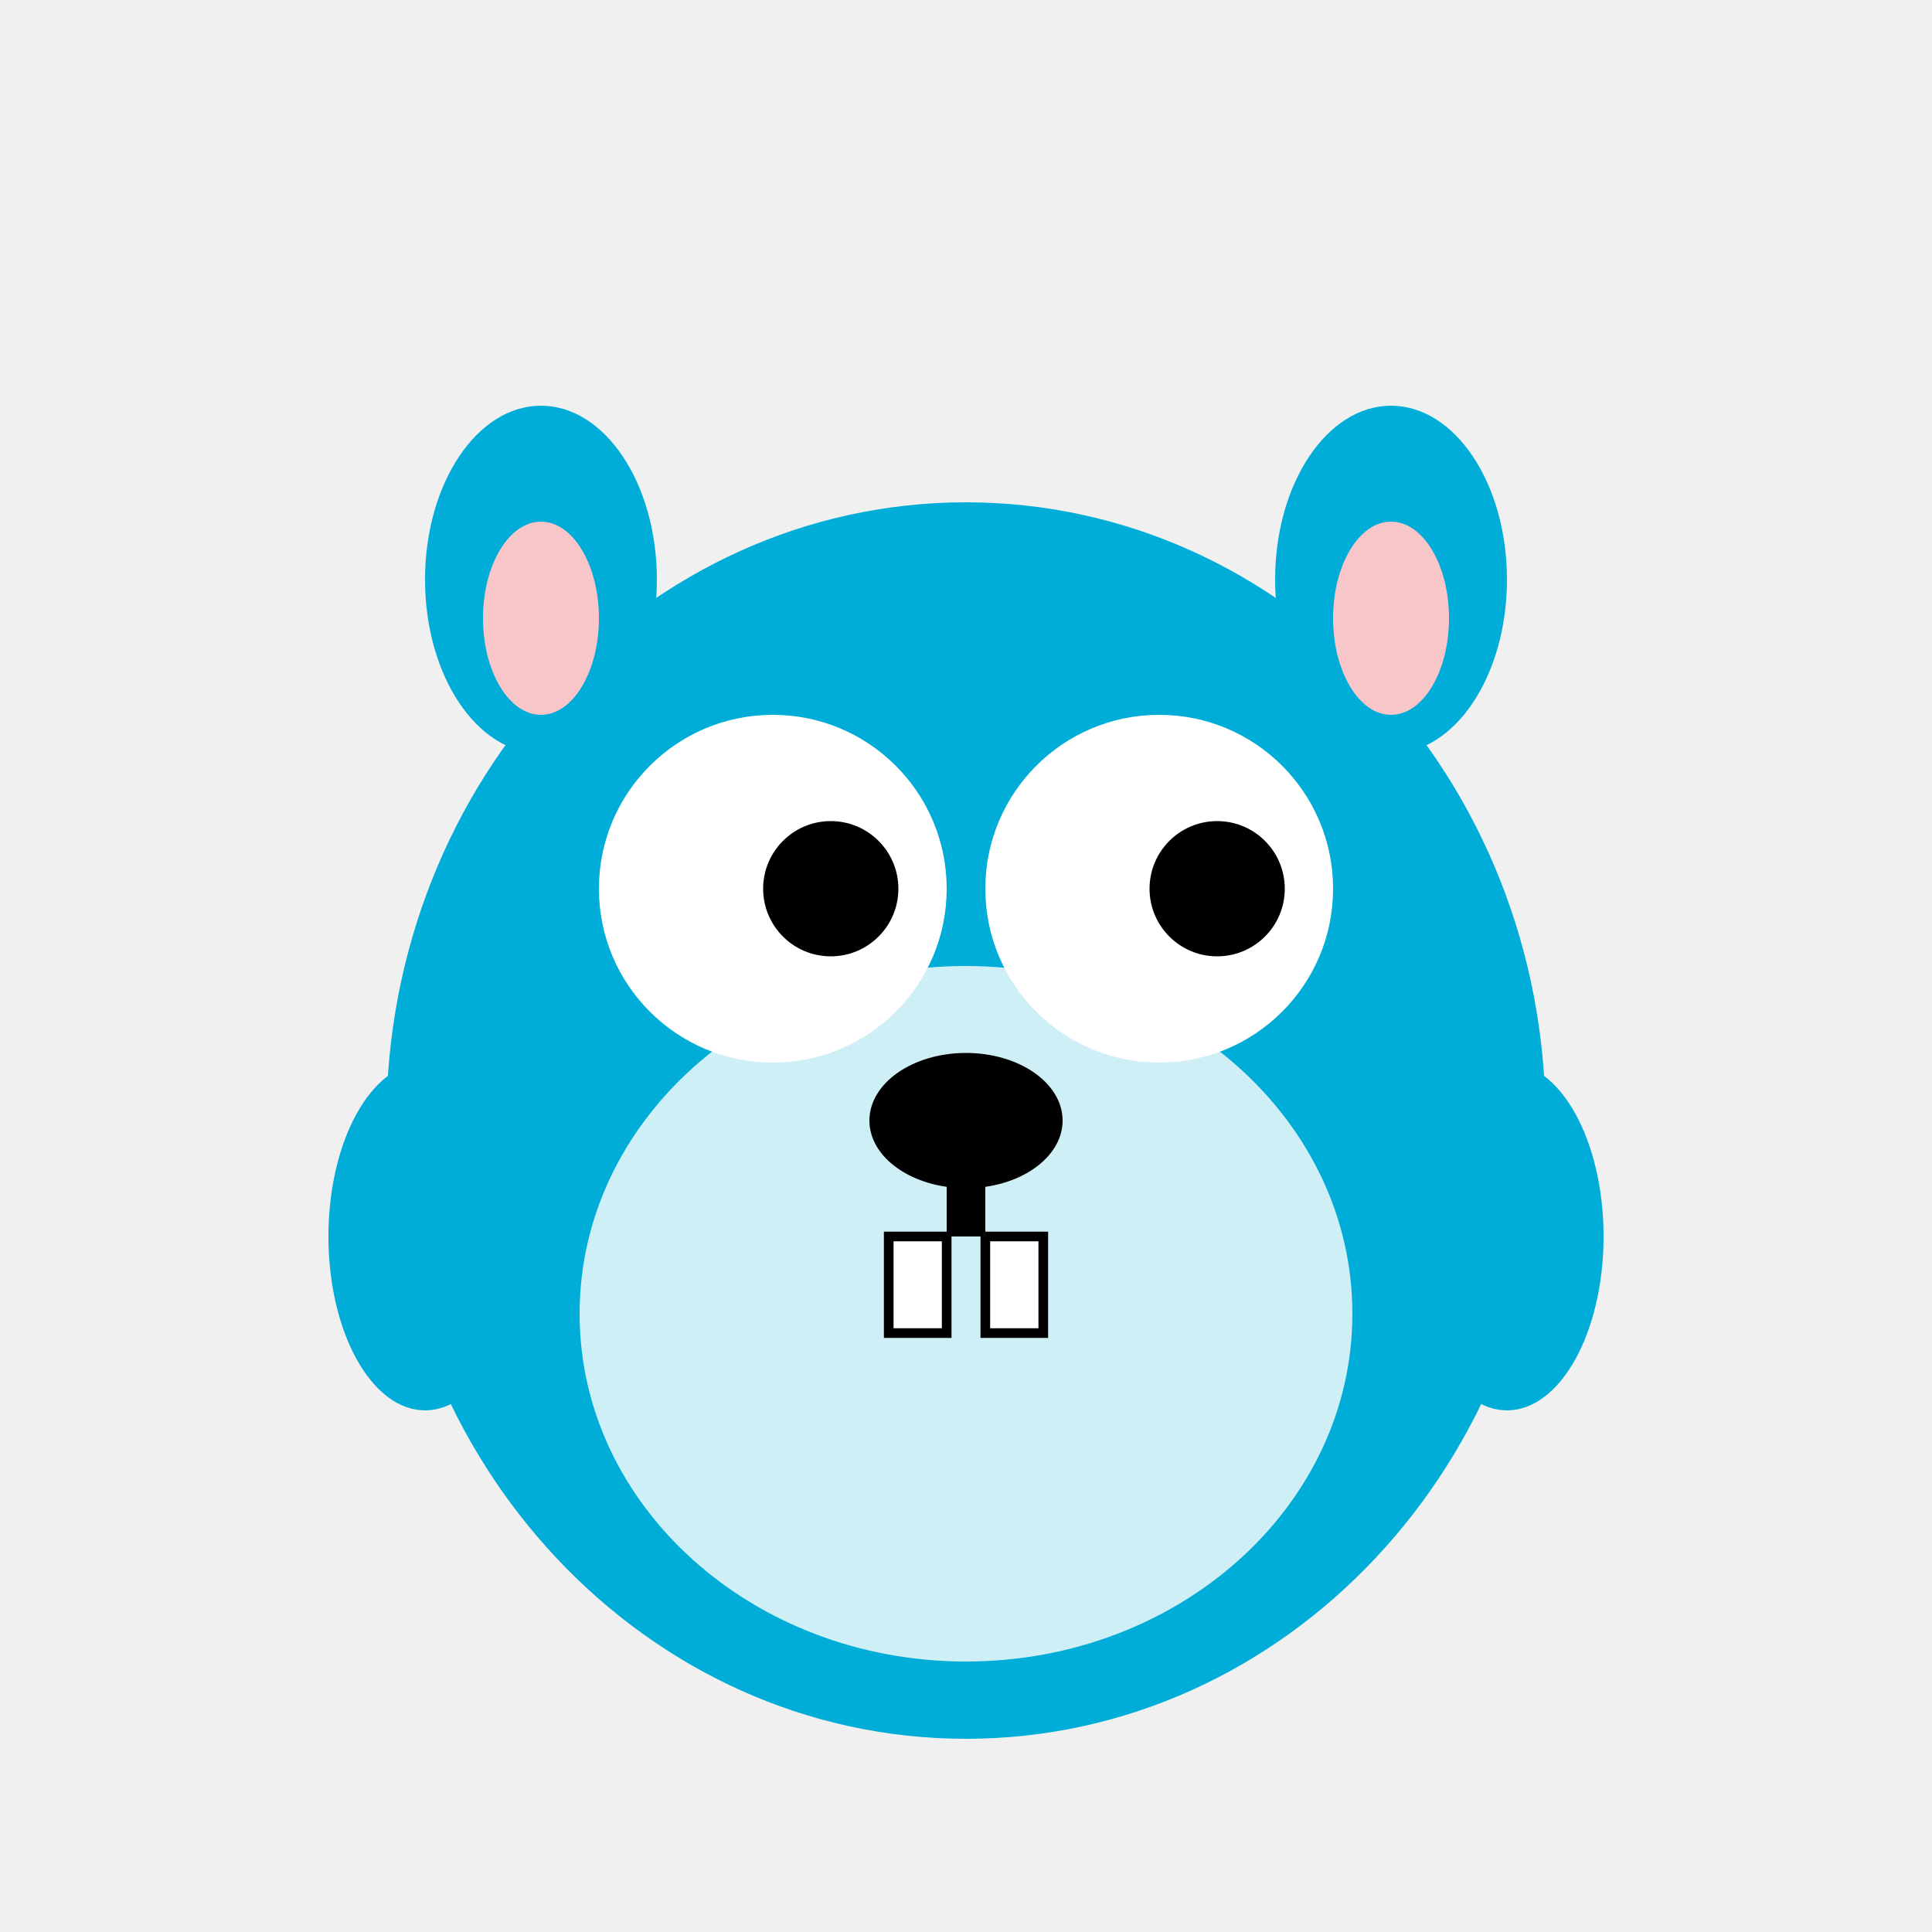
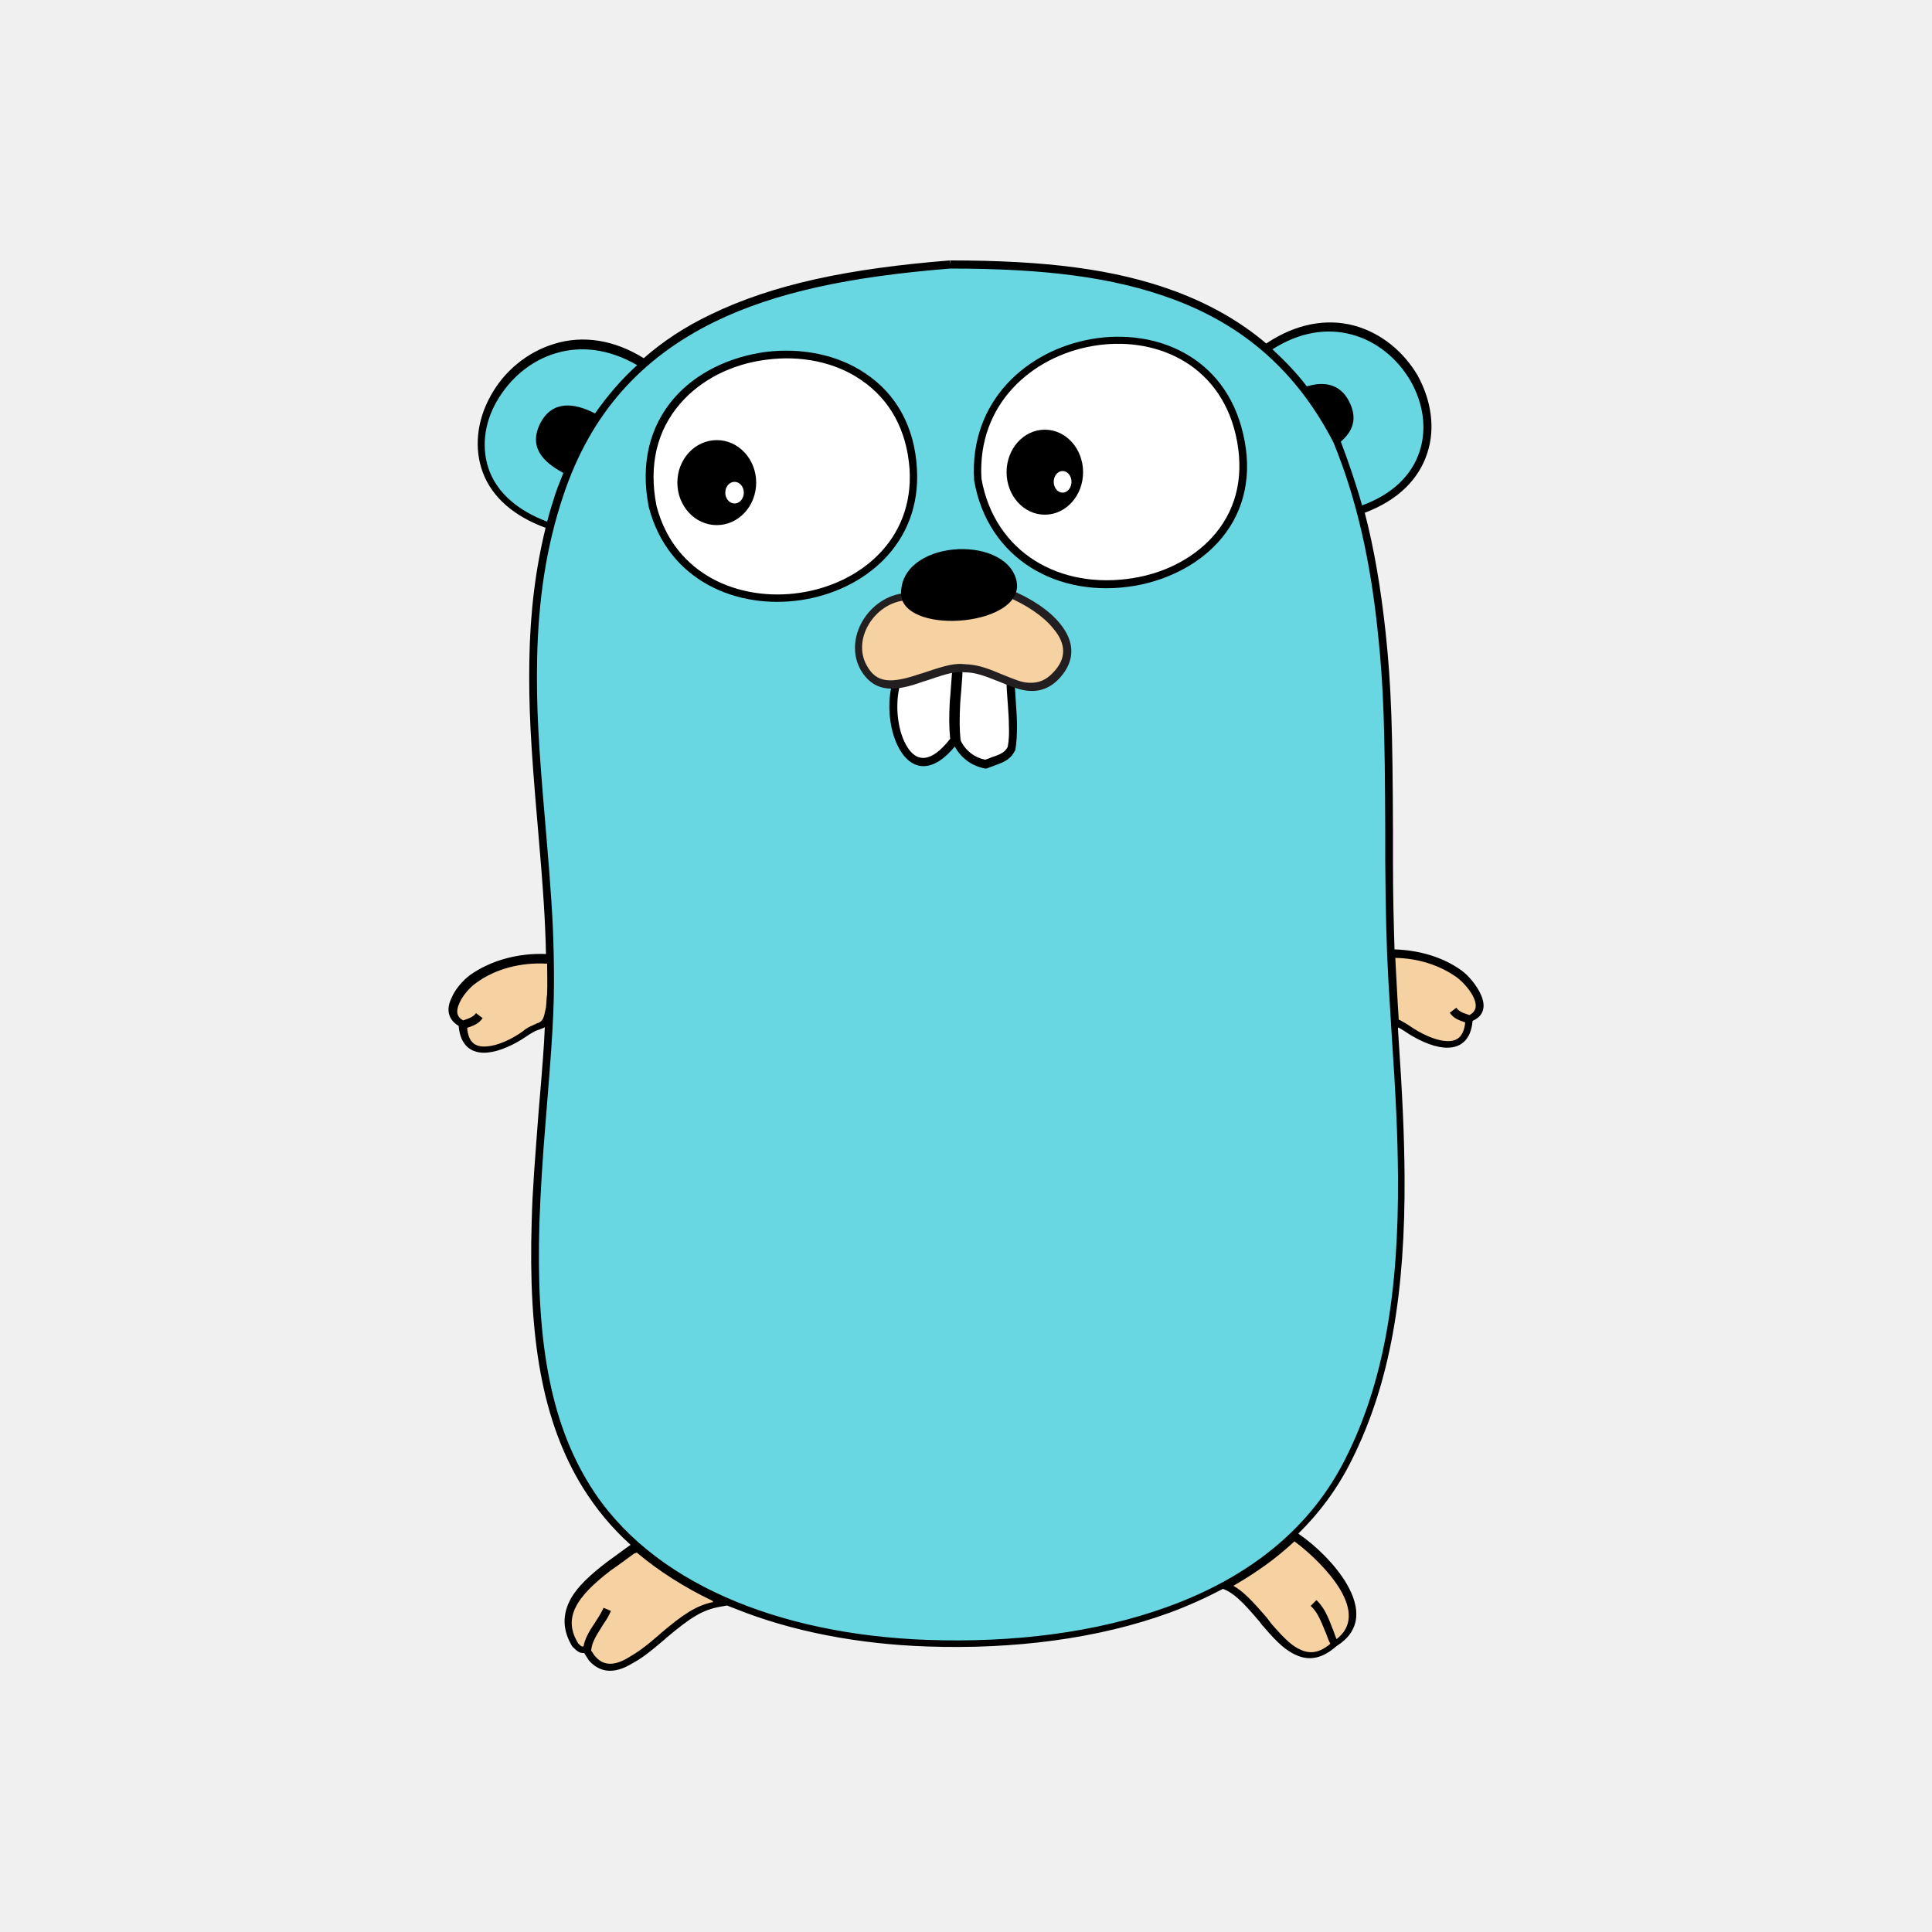
- <svg xmlns="http://www.w3.org/2000/svg" viewBox="0 0 100 100">
-   <ellipse cx="50" cy="58" rx="30" ry="32" fill="#00ADD8" />
-   <ellipse cx="50" cy="68" rx="20" ry="18" fill="#CFEFF7" />
-   <ellipse cx="28" cy="30" rx="6" ry="9" fill="#00ADD8" />
-   <ellipse cx="72" cy="30" rx="6" ry="9" fill="#00ADD8" />
-   <ellipse cx="28" cy="32" rx="3" ry="5" fill="#F8C5C9" />
-   <ellipse cx="72" cy="32" rx="3" ry="5" fill="#F8C5C9" />
-   <circle cx="40" cy="46" r="9" fill="#fff" />
-   <circle cx="60" cy="46" r="9" fill="#fff" />
-   <circle cx="43" cy="46" r="3.5" fill="#000" />
-   <circle cx="63" cy="46" r="3.5" fill="#000" />
-   <ellipse cx="50" cy="58" rx="5" ry="3.5" fill="#000" />
-   <rect x="49" y="58" width="2" height="6" fill="#000" />
-   <rect x="46" y="64" width="3" height="5" fill="#fff" stroke="#000" stroke-width="0.5" />
-   <rect x="51" y="64" width="3" height="5" fill="#fff" stroke="#000" stroke-width="0.5" />
-   <ellipse cx="22" cy="64" rx="5" ry="9" fill="#00ADD8" />
-   <ellipse cx="78" cy="64" rx="5" ry="9" fill="#00ADD8" />
+ <svg xmlns="http://www.w3.org/2000/svg" version="1.1" id="Layer_1" x="0px" y="0px" viewBox="-393 31 500 500" style="enable-background:new -393 31 500 500;" xml:space="preserve">
+   <style type="text/css">
+ 	.st0{fill:#F6D2A2;}
+ 	.st1{fill:#69D7E2;}
+ 	.st2{fill:#FFFFFF;}
+ 	.st3{fill:#231F20;}
+ </style>
+   <g id="XMLID_52_">
+     <path id="XMLID_54_" class="st0" d="M-273.5,296.1c0.5,10.8,11.3,5.8,16.1,2.4c4.6-3.2,6-0.5,6.4-6.8c0.3-4.2,0.7-8.3,0.5-12.5   c-7-0.6-14.6,1-20.3,5.2C-273.8,286.6-279.3,293.5-273.5,296.1" />
+     <path id="XMLID_55_" class="st0" d="M-58.6,428.7c8.3,5.1,23.5,20.6,11,28.2c-11.9,10.9-18.6-12-29.1-15.2   C-72.2,435.5-66.5,429.8-58.6,428.7z" />
+     <path id="XMLID_56_" class="st0" d="M-206.6,446.1c-9.7,1.5-15.2,10.3-23.4,14.8c-7.6,4.5-10.6-1.5-11.2-2.7   c-1.2-0.5-1,0.5-2.9-1.4c-7.1-11.2,7.3-19.4,14.9-24.9C-218.8,429.8-212.2,438.9-206.6,446.1z" />
+     <path id="XMLID_57_" class="st0" d="M-12.6,294.7c-0.5,10.8-11.3,5.8-16.1,2.4c-4.6-3.2-6-0.5-6.4-6.8c-0.3-4.2-0.7-8.3-0.5-12.5   c7-0.6,14.6,1,20.3,5.2C-12.4,285.2-6.8,292.1-12.6,294.7" />
+     <path id="XMLID_58_" class="st1" d="M-41.2,163.2C-3.8,150-33,98.8-65.6,121.4c-21.4-18.3-50.8-21.7-81.7-21.7   c-30.3,2.4-59.1,8-79.2,25.5c-32.5-20.9-62.4,29.3-24.3,42c-10.7,41.5,1.5,83.8-0.2,126c-1.6,37.9-11.5,88.7,9.5,122.7   c17.9,29.1,56.4,39.5,88.2,40.6c40.5,1.5,89.6-8.5,109.3-47.7c18.8-37.4,13.6-84,11.2-124.3C-35.1,243.8-30.6,202.5-41.2,163.2z" />
+     <path id="XMLID_67_" d="M-9.8,288.3c-1-2.2-3-4.7-4.9-6.1c-4.8-3.5-11-5.3-17.4-5.5c-0.2-6.5-0.4-13.6-0.4-22.6v-8.2   c-0.1-25.8-0.4-37.1-1.9-51.2c-1.2-11.1-2.9-21.4-5.4-31c8.5-3.2,14-8.6,16.2-15.5c2.1-6.4,1-13.6-2.5-20   c-3.7-6.3-9.5-11-16.3-12.9c-7.3-2-15.3-0.5-22.9,4.6c-6.8-5.8-14.7-10.2-23.5-13.5c-15.6-5.8-33.7-8-58.3-8v1l-0.1-1   c-26.3,2.1-45.8,6.2-61.9,14c-6.5,3.1-12.3,6.9-17.3,11.3c-7.7-4.8-15.8-6-23.2-3.7c-6.9,2.1-12.9,7-16.4,13.4   c-3.6,6.4-4.4,13.7-2,20c2.4,6.3,8,11.2,16.2,14.2c-2.6,10.6-4,21.8-4.2,34.1c-0.2,12,0.3,21.7,2.2,43.5   c1.4,16.2,1.9,23.7,2.1,32.7c-7.1-0.3-14.2,1.6-19.6,5.4c-1.9,1.4-4,3.8-4.9,6.1c-1.4,2.9-0.8,5.5,1.9,7.1c0.4,5,3.2,7.3,7.5,6.9   c3.1-0.3,6.9-2,10.2-4.3c0.7-0.5,1.5-0.9,2.2-1.3c0.3-0.1,0.5-0.2,0.8-0.3c0,0,0.6-0.2,0.8-0.3c0.3-0.1,0.6-0.2,0.8-0.4   c-0.2,4.9-0.6,10.1-1.6,21.8c-1,13.2-1.6,20.4-1.8,28.5c-0.9,29.9,2.6,51.7,13.3,69c3.4,5.4,7.4,10.3,12.3,14.7   c-0.9,0.6-4.9,3.6-6.2,4.5c-4.4,3.4-7.4,6.2-9.2,9.3c-2.3,4.1-2.3,8.2,0.3,12.5l0.1,0.1l0.1,0.1c1.2,1.2,1.8,1.5,2.6,1.5h0.1h0.2   c0.1,0.2,0.2,0.3,0.3,0.5c0.3,0.5,0.6,0.9,0.9,1.4c2.6,3,6.3,3.8,11.2,0.8c2.6-1.4,4.5-2.9,8.5-6.3c0.1-0.1,0.1-0.1,0.2-0.2   c6.4-5.4,9.5-7.4,14.2-8.2l1.7-0.3c0.6,0.3,1.3,0.5,2,0.8c14.9,6,32.1,9.2,49.6,9.8c22.6,0.8,44.4-2,62.8-8.7   c4.9-1.8,9.5-3.9,13.9-6.2c2.7,1,5,3.2,9.4,8.4c0.2,0.2,0.2,0.2,0.3,0.4c0.2,0.2,0.2,0.3,0.3,0.4c0.2,0.3,0.5,0.5,0.7,0.8   c3.5,4.1,5.8,6.1,8.4,7.2c3.5,1.5,6.8,0.7,10.3-2.4c6.1-3.8,6.5-9.6,2.5-16.3c-2.8-4.7-7.7-9.6-12.4-12.8   c5.4-5.3,10.2-11.7,13.8-19c10.1-20.1,13.9-43.6,13.7-73.7c-0.1-10.7-0.5-20-1.7-37.8v-0.5c0.5,0.2,1,0.5,1.6,0.9   c3.2,2.2,7,4,10.2,4.3c4.3,0.4,7.1-1.9,7.5-6.9C-8.9,293.9-8.4,291.3-9.8,288.3z M-43.1,117.6c6.3,1.7,11.7,6.1,15.1,11.9   c3.4,5.9,4.3,12.5,2.4,18.3c-2,6.2-7,11.1-14.9,14c-1.6-5.7-3.5-11.2-5.5-16.5c3-2.6,4.5-5.9,2.1-10.5s-6.6-5.1-10.9-3.8   c-2.7-3.6-5.8-6.7-8.9-9.6C-56.8,117-49.7,115.8-43.1,117.6z M-266.3,153c-2.2-5.7-1.5-12.4,1.9-18.2c3.4-5.9,8.8-10.5,15.3-12.4   c6.7-2,13.9-1,21,3.1c-4.1,3.7-7.7,7.9-10.9,12.5c-5.4-2.8-11-3.4-14.1,2.4c-3.2,6.2,0.5,10.1,5.9,13c-0.7,1.8-1.5,3.7-2.1,5.5   c-0.7,2.3-1.5,4.7-2.1,7.1C-259.1,163.1-264.1,158.6-266.3,153z M-253.6,295.7c-0.1,0-0.7,0.2-0.7,0.3c-0.3,0.1-0.6,0.2-0.9,0.4   c-0.8,0.3-1.7,0.8-2.5,1.5c-2.9,2.1-6.5,3.7-9.2,3.9c-3.1,0.3-4.9-1-5.2-4.8c2.2-0.7,3.1-1.3,4-2.5l-1.7-1.3   c-0.6,0.8-1.3,1.2-3.1,1.8c-0.1,0-0.1,0-0.2,0.1c-1.7-0.9-2-2.4-1-4.5c0.8-1.9,2.7-4.1,4.3-5.2c5-3.7,11.7-5.4,18.4-5   c0,2.6,0.1,5.2,0,7.7c0,0.3,0,0.5-0.1,0.8c-0.1,1.5-0.1,2.1-0.2,2.8C-252.3,294.7-252.5,295.1-253.6,295.7z M-222,453.7   c-0.1,0.1-0.1,0.1-0.2,0.2c-3.9,3.4-5.8,4.7-8.2,6.1c-4,2.4-6.7,1.9-8.6-0.4c-0.3-0.3-0.5-0.7-0.7-1c-0.1-0.1-0.2-0.3-0.3-0.4   c0,0,0,0,0-0.1c0.2-1.9,0.9-3.2,2.8-6.2c0.1-0.1,0.1-0.1,0.1-0.2c1.2-1.7,1.7-2.6,2.2-3.8l-1.9-0.8c-0.4,0.9-0.9,1.8-2,3.5   c-0.1,0.1-0.1,0.1-0.1,0.2c-1.9,2.7-2.7,4.4-3.1,6.3h-0.1c0,0,0,0-0.1,0h-0.2c-0.2-0.1-0.5-0.3-0.9-0.7c-4.1-6.5-0.8-12,8.4-19   c1.2-0.8,5-3.6,6.1-4.4c0.2,0,0.4-0.1,0.6-0.2c5.7,4.8,12.3,9,19.6,12.5c0,0.1,0.1,0.2,0.2,0.3C-212.8,446.5-216.1,448.7-222,453.7   z M-46.2,442.3c3.2,5.4,3.1,9.8-0.9,12.9c-0.3-0.6-0.5-1.4-0.9-2.4c0-0.1,0-0.1-0.1-0.2c-1.5-4-2.4-5.7-4.2-7.5l-1.5,1.5   c1.6,1.5,2.3,3,3.8,6.7c0,0.1,0,0.1,0.1,0.2c0.5,1.4,0.8,2.2,1.2,2.9c-2.7,2.3-5.1,2.7-7.6,1.6c-2.2-0.9-4.3-2.9-7.6-6.7   c-0.2-0.2-0.4-0.5-0.6-0.8c-0.1-0.1-0.2-0.2-0.3-0.4c-0.2-0.2-0.2-0.2-0.3-0.4c-3.9-4.5-6.2-6.9-8.7-8.3   c5.9-3.4,11.1-7.1,15.8-11.5C-53.8,433-48.9,437.8-46.2,442.3z M-44.7,408.3c-9,18.1-24.9,30.9-46.3,38.6   c-18.2,6.6-39.8,9.3-62.1,8.5c-38.4-1.4-71.7-14.8-87.3-40.1c-10.5-16.9-13.9-38.3-13-67.9c0.3-8.1,0.7-15.3,1.8-28.5   c1.2-14.9,1.5-19.2,1.8-25.9c0.2-4.8,0.2-9.7,0.1-15c-0.2-9.2-0.7-16.5-2.1-33c-1.9-21.8-2.4-31.3-2.2-43.2   c0.3-15.7,2.4-29.5,6.8-42.6c7.1-21.3,20.2-35.6,39.1-44.9c15.8-7.7,35-11.7,61-13.8c24.4,0,42.2,2.2,57.6,7.9   c18.4,6.8,32.1,18.7,41.6,37.1c6.1,14.9,9.6,30.9,11.5,49.3c1.5,14,1.8,25.3,1.9,51v8.2c0.1,12.7,0.3,21.6,0.8,30.5   c0.2,3.5,0.3,4.9,0.8,13.2c1.2,17.8,1.6,27,1.7,37.7C-31,365.4-34.8,388.6-44.7,408.3z M-12.7,293.7L-12.7,293.7   c-0.1,0-0.2-0.1-0.3-0.1c-1.9-0.6-2.5-1-3.1-1.8l-1.7,1.3c0.9,1.3,1.9,1.8,4,2.5c-0.4,3.8-2.2,5.1-5.2,4.8   c-2.7-0.2-6.3-1.9-9.2-3.9c-0.8-0.6-1.7-1-2.5-1.5c-0.1,0-0.2-0.1-0.3-0.1c-0.4-5.8-0.4-7.2-0.6-10.3c-0.1-1.9-0.2-3.8-0.3-5.7   c5.9,0.1,11.6,1.9,16,5.1c1.6,1.2,3.5,3.4,4.3,5.2C-10.7,291.2-10.9,292.7-12.7,293.7z" />
+     <path id="XMLID_68_" class="st2" d="M-131.4,207.7c0.1,5.3,1.2,11.2,0.2,16.9c-1.5,2.7-4.2,3-6.6,4.1c-3.4-0.5-6.2-2.7-7.5-5.9   c-0.8-6.4,0.2-12.5,0.5-18.8c0-0.2,4,0.1,7.5,1.2C-134.2,206.1-131.4,207.6-131.4,207.7z" />
+     <path id="XMLID_69_" class="st2" d="M-161,208.2c-2.9,11.1,3.9,29.2,15.1,14.3c-0.8-6.3,0.1-12.4,0.4-18.5   C-145.4,203.5-160.9,207.4-161,208.2z" />
+     <path id="XMLID_73_" d="M-130.1,212.7c-0.2-3.1-0.3-4.4-0.3-6V206l-0.7-0.2l-13.2-4.1V201l-1.4,0.3h-0.1v0.1l-14.9,3.8l-0.5,0.1   l-0.2,0.5c-2.3,5.5-1.8,13.9,1.2,19.1c3.4,5.9,8.8,6,14.3-0.7c1.6,3,4.5,5.1,7.9,5.7h0.3l0.3-0.1c0.4-0.2,0.8-0.3,1.6-0.6   c0.1,0,0.1,0,0.2-0.1c3-1,4.3-1.9,5.3-3.9l0.1-0.1v-0.2c0.3-1.9,0.4-3.9,0.4-6.1C-129.8,217.1-129.9,215.6-130.1,212.7z    M-146.9,208.8c-0.1,1.9-0.2,2.6-0.3,3.7c-0.2,3.9-0.2,6.8,0.1,9.7c-4.9,6.3-8.8,6.3-11.4,1.6c-2.5-4.4-3-11.8-1.2-16.8l13.2-3.4   C-146.6,205-146.7,206.4-146.9,208.8z M-132.2,224.3c-0.7,1.3-1.7,1.9-4.2,2.7c-0.1,0-0.1,0-0.2,0.1c-0.6,0.2-1,0.4-1.4,0.5   c-2.8-0.5-5.2-2.4-6.4-5c-0.3-2.8-0.3-5.8-0.1-9.6c0.1-1,0.1-1.8,0.3-3.7c0.2-2.4,0.3-3.9,0.3-5.2l11.4,3.5c0,1.4,0.1,2.6,0.3,5.3   c0.2,2.8,0.3,4.3,0.3,6C-131.8,220.8-131.9,222.6-132.2,224.3z" />
+     <path id="XMLID_74_" class="st2" d="M-224,162.1c9.6,37.5,69.6,27.9,67.3-9.7C-159.4,107.4-233.2,116.1-224,162.1" />
+     <path id="XMLID_77_" d="M-155.7,152.3c-0.6-10.9-5.4-19.4-13.4-24.7c-7.1-4.8-16.5-6.7-25.9-5.5c-9.3,1.3-17.9,5.4-23.6,12   c-6.3,7.3-8.7,17-6.5,28.1l0.9-0.2l-0.9,0.2C-215.1,200.7-153.4,191.3-155.7,152.3z M-223.1,161.9c-2.1-10.6,0.2-19.6,6.1-26.4   c5.3-6.2,13.4-10.3,22.3-11.4c8.9-1.2,17.8,0.6,24.5,5.2c7.4,5,11.9,12.9,12.6,23.2C-155.4,189.1-213.8,197.9-223.1,161.9z" />
+     <ellipse id="XMLID_78_" cx="-207.5" cy="155.9" rx="10.2" ry="11" />
+     <ellipse id="XMLID_79_" class="st2" cx="-202.9" cy="158.5" rx="2.4" ry="2.8" />
+     <path id="XMLID_80_" class="st2" d="M-139.9,155.1c7.4,43,77.8,31.6,67.6-11.7C-81.4,104.4-142.4,115.2-139.9,155.1" />
+     <path id="XMLID_83_" d="M-71.3,143.2c-9.3-40.1-72.1-29.1-69.6,12v0.1c3.5,20.3,21.6,30.7,41.6,27.3c9.1-1.6,17.3-6,22.6-12.5   C-70.9,163-68.8,153.7-71.3,143.2z M-78.3,168.9c-5,6.1-12.7,10.3-21.4,11.7c-19,3.1-35.9-6.6-39.3-25.7   c-2.3-38.7,57-49.1,65.8-11.4C-70.9,153.5-72.8,162.2-78.3,168.9z" />
+     <ellipse id="XMLID_84_" cx="-122.6" cy="153.2" rx="9.9" ry="11" />
+     <ellipse id="XMLID_85_" class="st2" cx="-118" cy="155.7" rx="2.3" ry="2.8" />
+     <path id="XMLID_86_" class="st0" d="M-158.8,185.5c-8.3,0.7-15,10.5-10.7,18.2c5.7,10.3,18.3-0.9,26.2,0.1   c9.1,0.2,16.5,9.6,23.8,1.7c8.1-8.8-3.5-17.4-12.6-21.2L-158.8,185.5z" />
+     <path id="XMLID_89_" class="st3" d="M-118.5,192.6c-2.8-3.6-7.7-6.8-13.1-9l-0.2-0.1h-0.2l-26.8,1c-9.3,0.8-16,11.6-11.5,19.8   c1.8,3.1,4.2,4.7,7.4,4.9c2.4,0.1,4.9-0.4,8.8-1.8c0.3-0.1,0.7-0.2,1.3-0.4c5.2-1.8,7.3-2.3,9.4-2h0.1c2.5,0,4.6,0.7,8.6,2.3   c4.4,1.8,5.8,2.3,8,2.5c3,0.2,5.7-0.8,8.1-3.5C-114.7,201.9-114.9,197.1-118.5,192.6z M-120.3,204.9c-2,2.2-4,2.9-6.4,2.8   c-1.9-0.1-3.1-0.6-7.3-2.3c-4.2-1.8-6.5-2.4-9.2-2.5c-2.6-0.3-4.8,0.2-10.4,2.1c-0.5,0.2-0.9,0.3-1.3,0.4   c-7.6,2.6-11.3,2.4-13.8-2.2c-3.8-6.8,2-16,9.8-16.8l26.5-1c5,2.1,9.5,5.1,12.1,8.4C-117.1,197.6-117,201.4-120.3,204.9z" />
+     <path id="XMLID_90_" d="M-130,181c-3.2-11.9-30.5-10.2-29.8,4.1C-158.5,195.7-126.9,192.9-130,181z" />
+   </g>
</svg>
